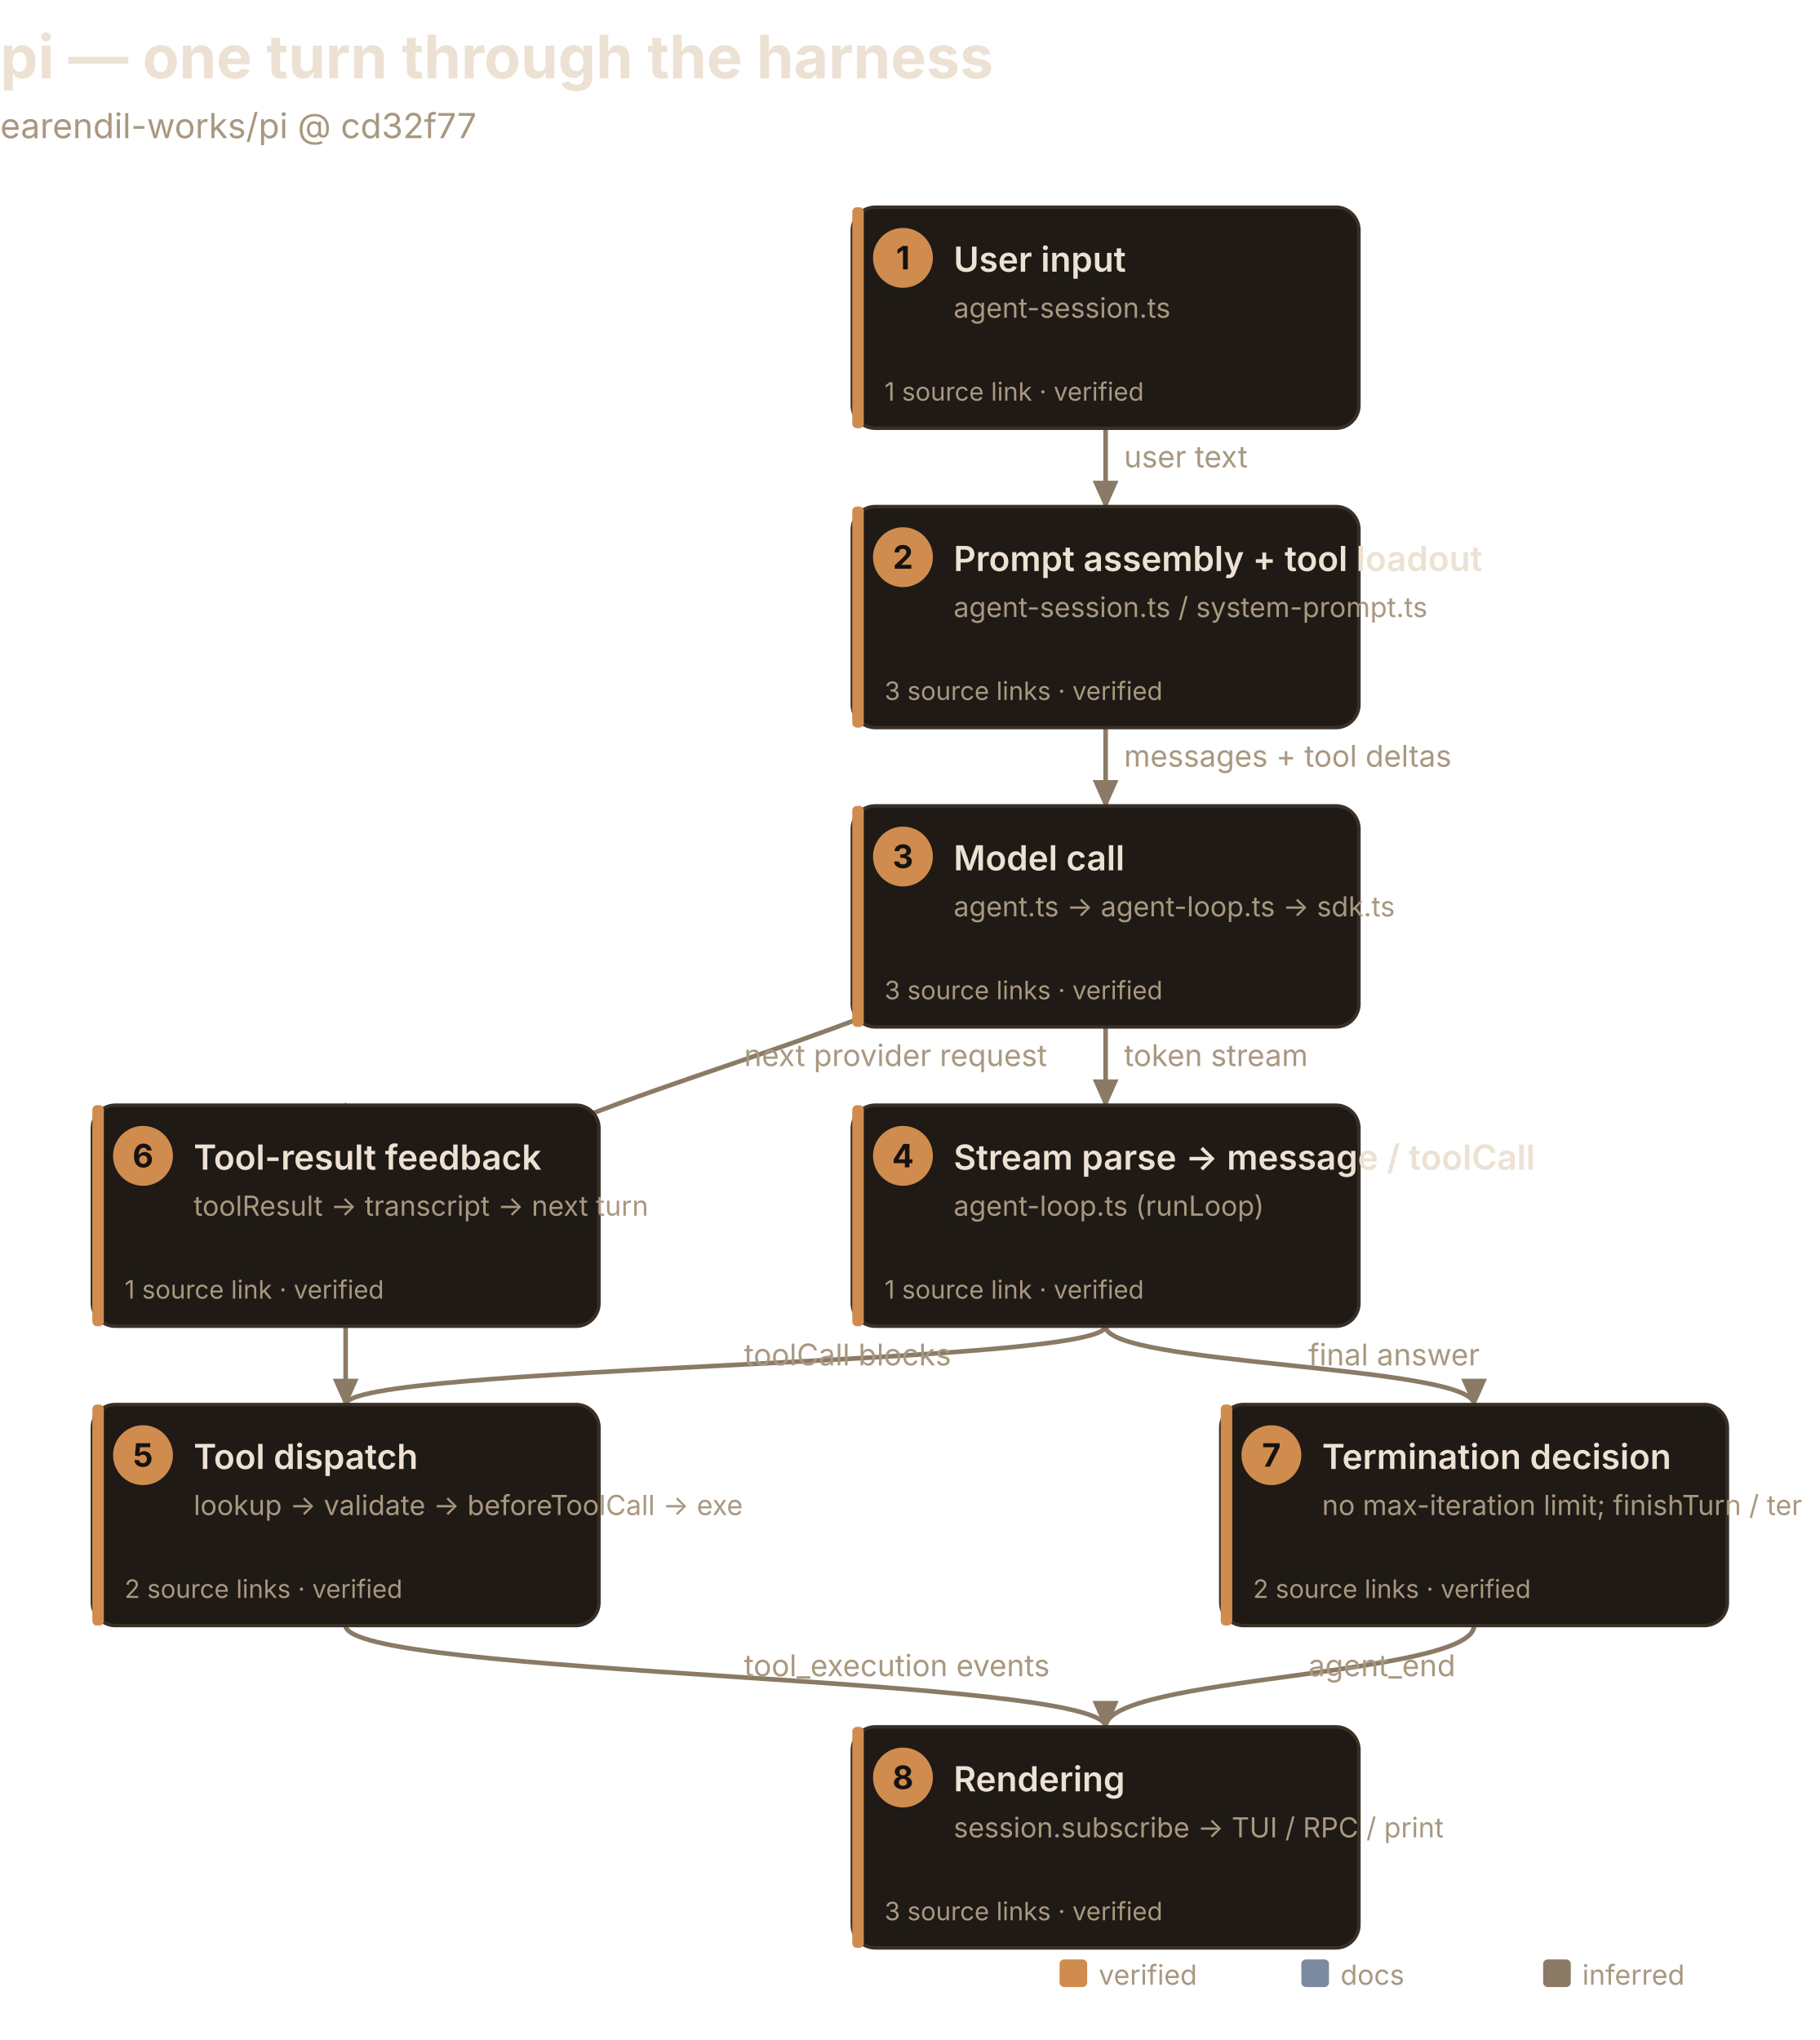
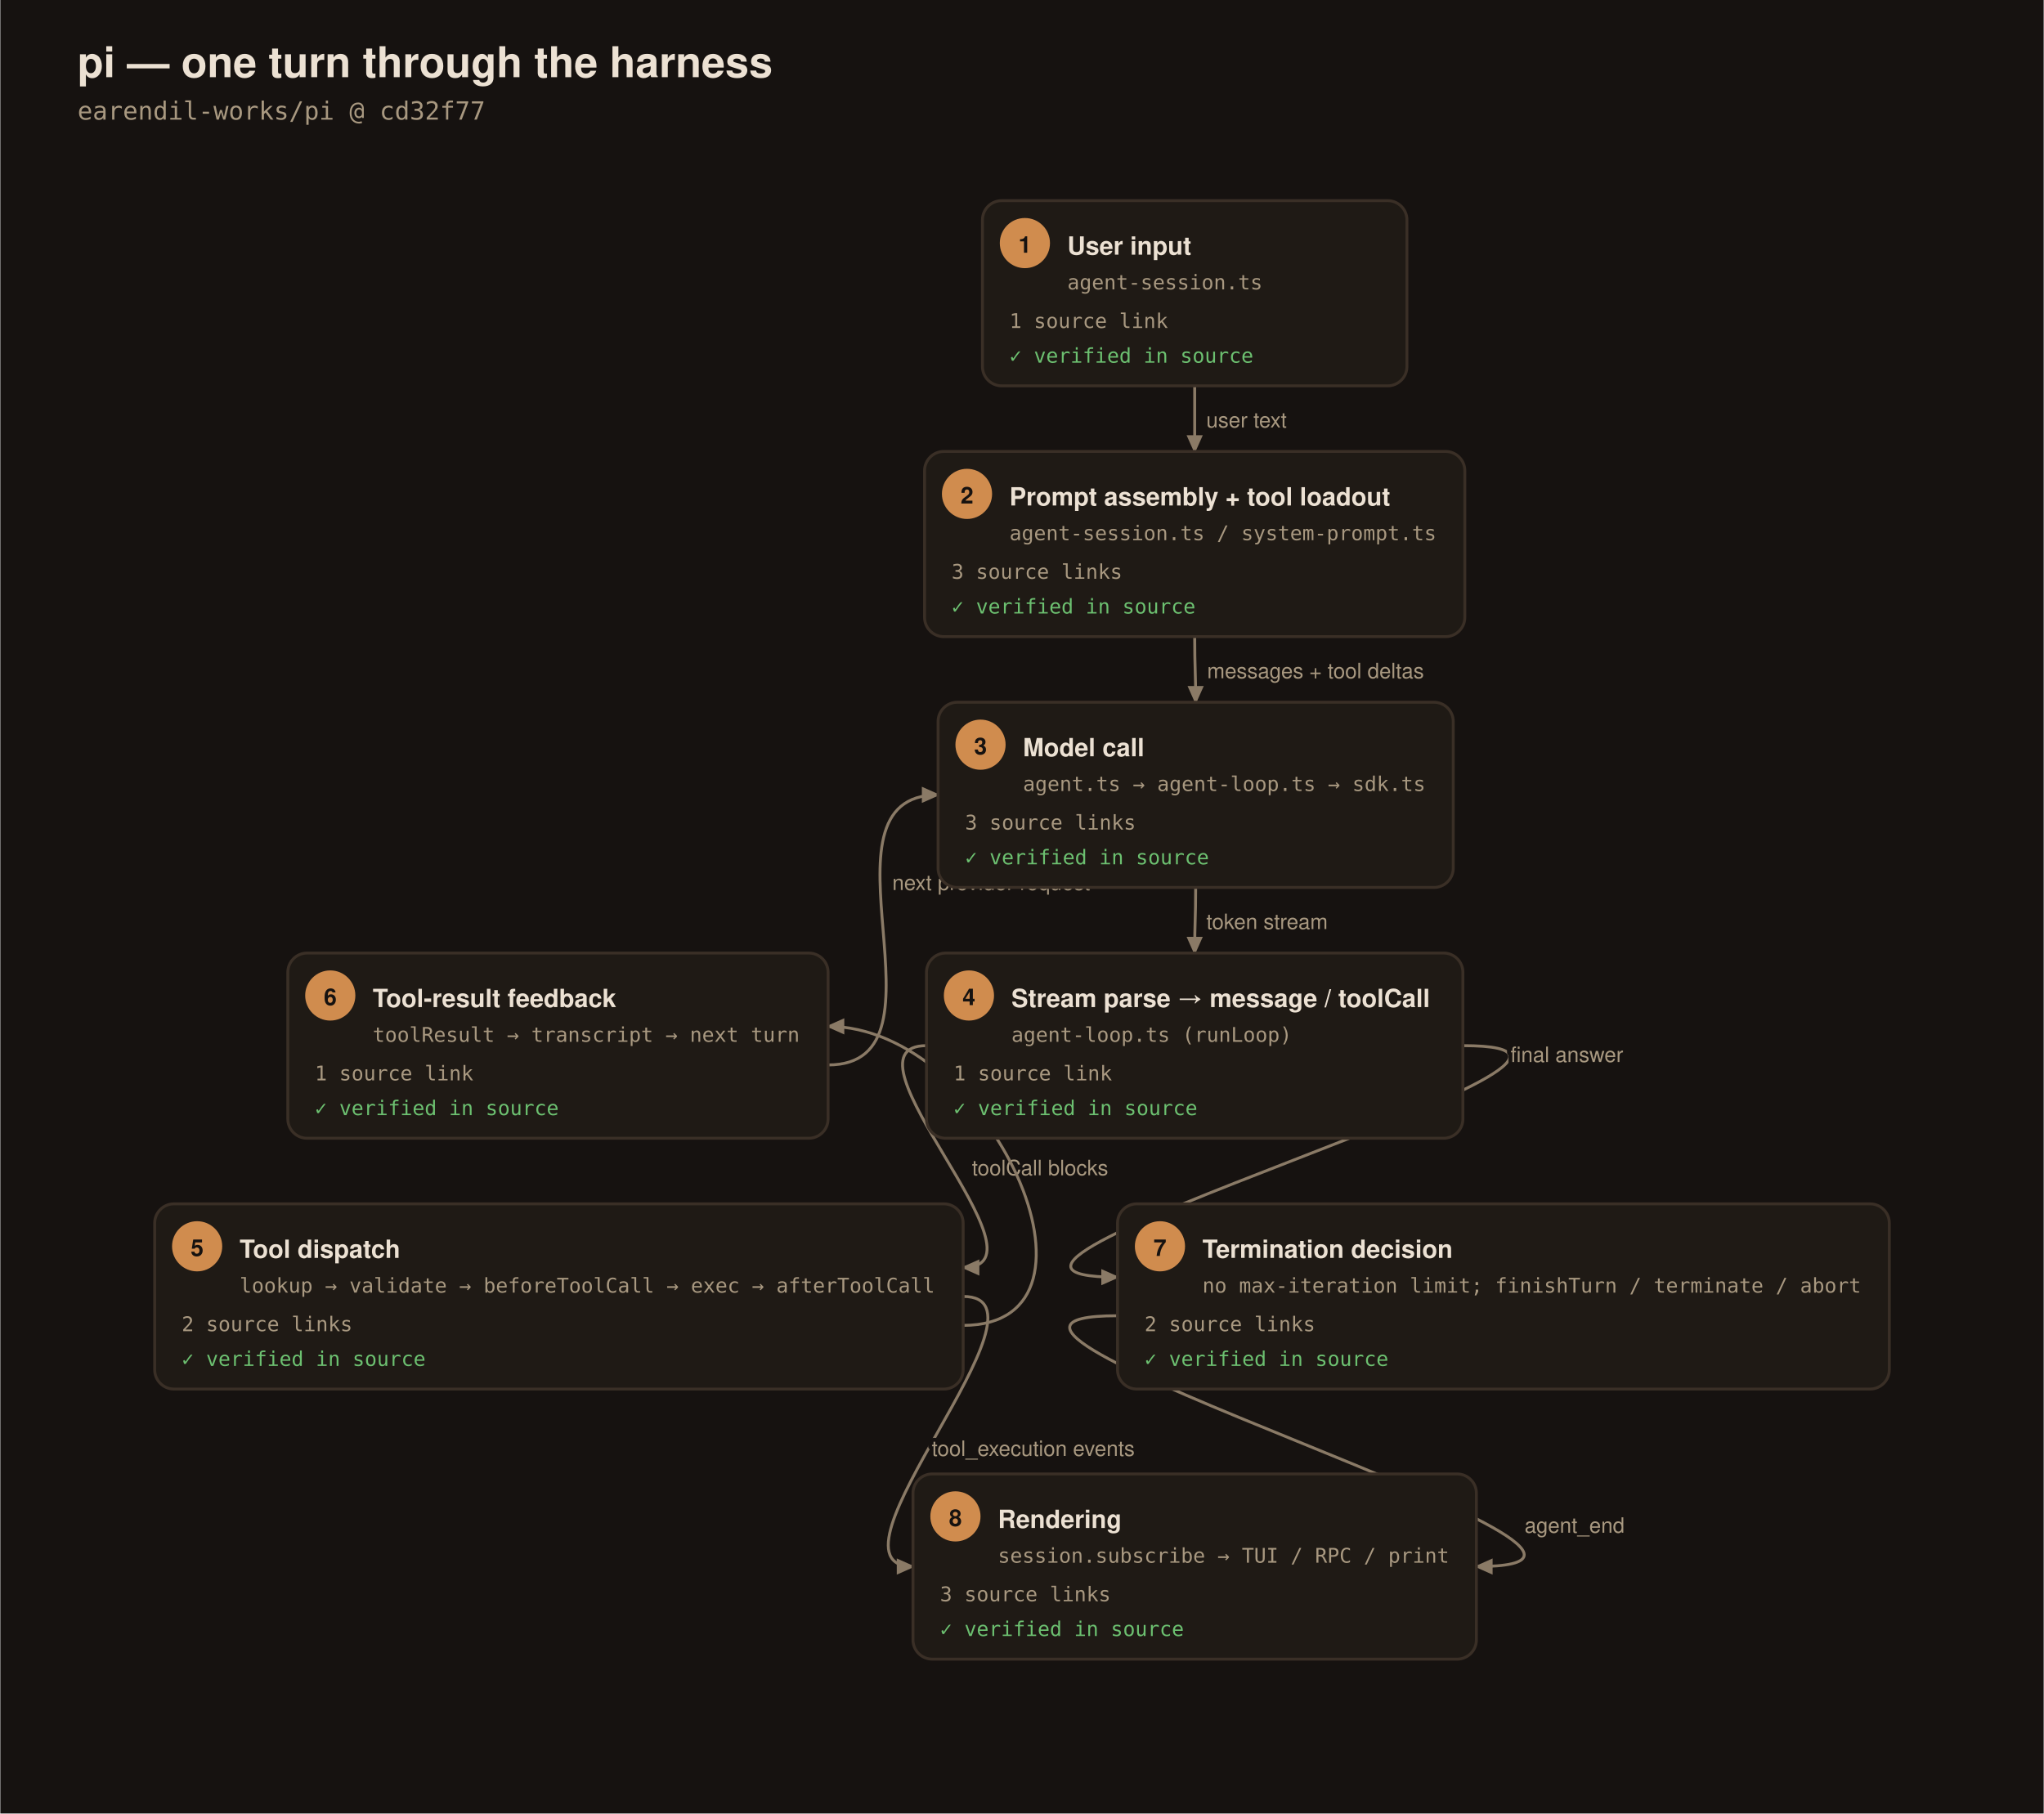
- <svg xmlns="http://www.w3.org/2000/svg" viewBox="-180 -70 790 886" width="1600" height="1794" font-family="system-ui, -apple-system, sans-serif">
+ <svg xmlns="http://www.w3.org/2000/svg" viewBox="-319 -84 1059 940" width="1589" height="1410" font-family="-apple-system, &quot;system-ui&quot;, &quot;Segoe UI&quot;, Helvetica, Arial, sans-serif">
+   <rect x="-319" y="-84" width="1059" height="940" fill="#161210" />
  <defs>
    <marker id="arrow" viewBox="0 0 10 10" refX="8" refY="5" markerWidth="7" markerHeight="7" orient="auto-start-reverse">
      <path d="M 0 1 L 9 5 L 0 9 z" fill="#8a7a66" />
    </marker>
+     <marker id="arrowHl" viewBox="0 0 10 10" refX="8" refY="5" markerWidth="7" markerHeight="7" orient="auto-start-reverse">
+       <path d="M 0 1 L 9 5 L 0 9 z" fill="#d08c4e" />
+     </marker>
  </defs>
-   <text x="-180" y="-36" font-size="26" font-weight="700" fill="#ece1d3">pi — one turn through the harness</text>
-   <text x="-180" y="-10" font-size="15" fill="#a89880">earendil-works/pi @ cd32f77</text>
  <g>
-     <path d="M 300.0 116 C 300.0 133.0, 300.0 133.0, 300.0 150" fill="none" stroke="#8a7a66" stroke-width="2" marker-end="url(#arrow)" />
-     <text x="308.0" y="133.0" font-size="13" fill="#a89880">user text</text>
-     <path d="M 300.0 246 C 300.0 263.0, 300.0 263.0, 300.0 280" fill="none" stroke="#8a7a66" stroke-width="2" marker-end="url(#arrow)" />
-     <text x="308.0" y="263.0" font-size="13" fill="#a89880">messages + tool deltas</text>
-     <path d="M 300.0 376 C 300.0 393.0, 300.0 393.0, 300.0 410" fill="none" stroke="#8a7a66" stroke-width="2" marker-end="url(#arrow)" />
-     <text x="308.0" y="393.0" font-size="13" fill="#a89880">token stream</text>
-     <path d="M 300.0 506 C 300.0 523.0, -30.0 523.0, -30.0 540" fill="none" stroke="#8a7a66" stroke-width="2" marker-end="url(#arrow)" />
-     <text x="143.0" y="523.0" font-size="13" fill="#a89880">toolCall blocks</text>
-     <path d="M 300.0 506 C 300.0 523.0, 460.0 523.0, 460.0 540" fill="none" stroke="#8a7a66" stroke-width="2" marker-end="url(#arrow)" />
-     <text x="388.0" y="523.0" font-size="13" fill="#a89880">final answer</text>
-     <path d="M 460.0 636 C 460.0 658.0, 300.0 658.0, 300.0 680" fill="none" stroke="#8a7a66" stroke-width="2" marker-end="url(#arrow)" />
-     <text x="388.0" y="658.0" font-size="13" fill="#a89880">agent_end</text>
-     <path d="M -30.0 636 C -30.0 658.0, 300.0 658.0, 300.0 680" fill="none" stroke="#8a7a66" stroke-width="2" marker-end="url(#arrow)" />
-     <text x="143.0" y="658.0" font-size="13" fill="#a89880">tool_execution events</text>
-     <path d="M -30.0 636 C -30.0 523.0, -30.0 523.0, -30.0 410" fill="none" stroke="#8a7a66" stroke-width="2" marker-end="url(#arrow)" />
-     <path d="M -30.0 506 C -30.0 393.0, 300.0 393.0, 300.0 280" fill="none" stroke="#8a7a66" stroke-width="2" marker-end="url(#arrow)" />
-     <text x="143.0" y="393.0" font-size="13" fill="#a89880">next provider request</text>
+     <path d="M 300 116 C 300 133, 300 133, 300 150" marker-end="url(#arrow)" fill="none" stroke="rgb(138, 122, 102)" stroke-width="1.5px" stroke-linejoin="miter" paint-order="normal" font-size="16px" font-weight="400" font-family="-apple-system, &quot;system-ui&quot;, &quot;Segoe UI&quot;, Helvetica, Arial, sans-serif" />
+     <text x="306" y="137.568" fill="rgb(168, 152, 128)" stroke="rgb(22, 18, 16)" stroke-width="4px" stroke-linejoin="round" paint-order="stroke" font-size="11px" font-weight="400" font-family="-apple-system, &quot;system-ui&quot;, &quot;Segoe UI&quot;, Helvetica, Arial, sans-serif">user text</text>
+     <path d="M 300 246 C 300 263, 300.5 263, 300.5 280" marker-end="url(#arrow)" fill="none" stroke="rgb(138, 122, 102)" stroke-width="1.5px" stroke-linejoin="miter" paint-order="normal" font-size="16px" font-weight="400" font-family="-apple-system, &quot;system-ui&quot;, &quot;Segoe UI&quot;, Helvetica, Arial, sans-serif" />
+     <text x="306.448" y="267.568" fill="rgb(168, 152, 128)" stroke="rgb(22, 18, 16)" stroke-width="4px" stroke-linejoin="round" paint-order="stroke" font-size="11px" font-weight="400" font-family="-apple-system, &quot;system-ui&quot;, &quot;Segoe UI&quot;, Helvetica, Arial, sans-serif">messages + tool deltas</text>
+     <path d="M 300.5 376 C 300.5 393, 300 393, 300 410" marker-end="url(#arrow)" fill="none" stroke="rgb(138, 122, 102)" stroke-width="1.5px" stroke-linejoin="miter" paint-order="normal" font-size="16px" font-weight="400" font-family="-apple-system, &quot;system-ui&quot;, &quot;Segoe UI&quot;, Helvetica, Arial, sans-serif" />
+     <text x="306.052" y="397.568" fill="rgb(168, 152, 128)" stroke="rgb(22, 18, 16)" stroke-width="4px" stroke-linejoin="round" paint-order="stroke" font-size="11px" font-weight="400" font-family="-apple-system, &quot;system-ui&quot;, &quot;Segoe UI&quot;, Helvetica, Arial, sans-serif">token stream</text>
+     <path d="M 161 458 C 111.5 458, 229.5 573, 180 573" marker-end="url(#arrow)" fill="none" stroke="rgb(138, 122, 102)" stroke-width="1.5px" stroke-linejoin="miter" paint-order="normal" font-size="16px" font-weight="400" font-family="-apple-system, &quot;system-ui&quot;, &quot;Segoe UI&quot;, Helvetica, Arial, sans-serif" />
+     <text x="184.548" y="525.182" fill="rgb(168, 152, 128)" stroke="rgb(22, 18, 16)" stroke-width="4px" stroke-linejoin="round" paint-order="stroke" font-size="11px" font-weight="400" font-family="-apple-system, &quot;system-ui&quot;, &quot;Segoe UI&quot;, Helvetica, Arial, sans-serif">toolCall blocks</text>
+     <path d="M 439 458 C 568.5 458, 130.5 578, 260 578" marker-end="url(#arrow)" fill="none" stroke="rgb(138, 122, 102)" stroke-width="1.5px" stroke-linejoin="miter" paint-order="normal" font-size="16px" font-weight="400" font-family="-apple-system, &quot;system-ui&quot;, &quot;Segoe UI&quot;, Helvetica, Arial, sans-serif" />
+     <text x="463.68" y="466.48" fill="rgb(168, 152, 128)" stroke="rgb(22, 18, 16)" stroke-width="4px" stroke-linejoin="round" paint-order="stroke" font-size="11px" font-weight="400" font-family="-apple-system, &quot;system-ui&quot;, &quot;Segoe UI&quot;, Helvetica, Arial, sans-serif">final answer</text>
+     <path d="M 260 598 C 127 598, 579 728, 446 728" marker-end="url(#arrow)" fill="none" stroke="rgb(138, 122, 102)" stroke-width="1.5px" stroke-linejoin="miter" paint-order="normal" font-size="16px" font-weight="400" font-family="-apple-system, &quot;system-ui&quot;, &quot;Segoe UI&quot;, Helvetica, Arial, sans-serif" />
+     <text x="470.96" y="710.48" fill="rgb(168, 152, 128)" stroke="rgb(22, 18, 16)" stroke-width="4px" stroke-linejoin="round" paint-order="stroke" font-size="11px" font-weight="400" font-family="-apple-system, &quot;system-ui&quot;, &quot;Segoe UI&quot;, Helvetica, Arial, sans-serif">agent_end</text>
+     <path d="M 180 588 C 233 588, 101 728, 154 728" marker-end="url(#arrow)" fill="none" stroke="rgb(138, 122, 102)" stroke-width="1.5px" stroke-linejoin="miter" paint-order="normal" font-size="16px" font-weight="400" font-family="-apple-system, &quot;system-ui&quot;, &quot;Segoe UI&quot;, Helvetica, Arial, sans-serif" />
+     <text x="163.709" y="670.657" fill="rgb(168, 152, 128)" stroke="rgb(22, 18, 16)" stroke-width="4px" stroke-linejoin="round" paint-order="stroke" font-size="11px" font-weight="400" font-family="-apple-system, &quot;system-ui&quot;, &quot;Segoe UI&quot;, Helvetica, Arial, sans-serif">tool_execution events</text>
+     <path d="M 180 603 C 263.95 603, 193.95 448, 110 448" marker-end="url(#arrow)" fill="none" stroke="rgb(138, 122, 102)" stroke-width="1.5px" stroke-linejoin="miter" paint-order="normal" font-size="16px" font-weight="400" font-family="-apple-system, &quot;system-ui&quot;, &quot;Segoe UI&quot;, Helvetica, Arial, sans-serif" />
+     <path d="M 110 468 C 178.5 468, 98.5 328, 167 328" marker-end="url(#arrow)" fill="none" stroke="rgb(138, 122, 102)" stroke-width="1.5px" stroke-linejoin="miter" paint-order="normal" font-size="16px" font-weight="400" font-family="-apple-system, &quot;system-ui&quot;, &quot;Segoe UI&quot;, Helvetica, Arial, sans-serif" />
+     <text x="143.272" y="377.343" fill="rgb(168, 152, 128)" stroke="rgb(22, 18, 16)" stroke-width="4px" stroke-linejoin="round" paint-order="stroke" font-size="11px" font-weight="400" font-family="-apple-system, &quot;system-ui&quot;, &quot;Segoe UI&quot;, Helvetica, Arial, sans-serif">next provider request</text>
  </g>
  <g>
-     <rect x="190" y="20" width="220" height="96" rx="10" fill="#1f1a15" stroke="#3a2f26" stroke-width="1.5" />
-     <rect x="190" y="20" width="5" height="96" rx="2" fill="#d08c4e" />
-     <circle cx="212" cy="42" r="13" fill="#d08c4e" />
-     <text x="212" y="47" text-anchor="middle" font-size="14" font-weight="700" fill="#161210">1</text>
-     <text x="234" y="48" font-size="15" font-weight="600" fill="#ece1d3">User input</text>
-     <text x="234" y="68" font-size="12" fill="#a89880">agent-session.ts</text>
-     <text x="204" y="104" font-size="11" fill="#a89880">1 source link · verified</text>
-     <rect x="190" y="150" width="220" height="96" rx="10" fill="#1f1a15" stroke="#3a2f26" stroke-width="1.5" />
-     <rect x="190" y="150" width="5" height="96" rx="2" fill="#d08c4e" />
-     <circle cx="212" cy="172" r="13" fill="#d08c4e" />
-     <text x="212" y="177" text-anchor="middle" font-size="14" font-weight="700" fill="#161210">2</text>
-     <text x="234" y="178" font-size="15" font-weight="600" fill="#ece1d3">Prompt assembly + tool loadout</text>
-     <text x="234" y="198" font-size="12" fill="#a89880">agent-session.ts / system-prompt.ts</text>
-     <text x="204" y="234" font-size="11" fill="#a89880">3 source links · verified</text>
-     <rect x="190" y="280" width="220" height="96" rx="10" fill="#1f1a15" stroke="#3a2f26" stroke-width="1.5" />
-     <rect x="190" y="280" width="5" height="96" rx="2" fill="#d08c4e" />
-     <circle cx="212" cy="302" r="13" fill="#d08c4e" />
-     <text x="212" y="307" text-anchor="middle" font-size="14" font-weight="700" fill="#161210">3</text>
-     <text x="234" y="308" font-size="15" font-weight="600" fill="#ece1d3">Model call</text>
-     <text x="234" y="328" font-size="12" fill="#a89880">agent.ts → agent-loop.ts → sdk.ts</text>
-     <text x="204" y="364" font-size="11" fill="#a89880">3 source links · verified</text>
-     <rect x="190" y="410" width="220" height="96" rx="10" fill="#1f1a15" stroke="#3a2f26" stroke-width="1.5" />
-     <rect x="190" y="410" width="5" height="96" rx="2" fill="#d08c4e" />
-     <circle cx="212" cy="432" r="13" fill="#d08c4e" />
-     <text x="212" y="437" text-anchor="middle" font-size="14" font-weight="700" fill="#161210">4</text>
-     <text x="234" y="438" font-size="15" font-weight="600" fill="#ece1d3">Stream parse → message / toolCall</text>
-     <text x="234" y="458" font-size="12" fill="#a89880">agent-loop.ts (runLoop)</text>
-     <text x="204" y="494" font-size="11" fill="#a89880">1 source link · verified</text>
-     <rect x="-140" y="540" width="220" height="96" rx="10" fill="#1f1a15" stroke="#3a2f26" stroke-width="1.5" />
-     <rect x="-140" y="540" width="5" height="96" rx="2" fill="#d08c4e" />
-     <circle cx="-118" cy="562" r="13" fill="#d08c4e" />
-     <text x="-118" y="567" text-anchor="middle" font-size="14" font-weight="700" fill="#161210">5</text>
-     <text x="-96" y="568" font-size="15" font-weight="600" fill="#ece1d3">Tool dispatch</text>
-     <text x="-96" y="588" font-size="12" fill="#a89880">lookup → validate → beforeToolCall → exe</text>
-     <text x="-126" y="624" font-size="11" fill="#a89880">2 source links · verified</text>
-     <rect x="350" y="540" width="220" height="96" rx="10" fill="#1f1a15" stroke="#3a2f26" stroke-width="1.5" />
-     <rect x="350" y="540" width="5" height="96" rx="2" fill="#d08c4e" />
-     <circle cx="372" cy="562" r="13" fill="#d08c4e" />
-     <text x="372" y="567" text-anchor="middle" font-size="14" font-weight="700" fill="#161210">7</text>
-     <text x="394" y="568" font-size="15" font-weight="600" fill="#ece1d3">Termination decision</text>
-     <text x="394" y="588" font-size="12" fill="#a89880">no max-iteration limit; finishTurn / ter</text>
-     <text x="364" y="624" font-size="11" fill="#a89880">2 source links · verified</text>
-     <rect x="190" y="680" width="220" height="96" rx="10" fill="#1f1a15" stroke="#3a2f26" stroke-width="1.5" />
-     <rect x="190" y="680" width="5" height="96" rx="2" fill="#d08c4e" />
-     <circle cx="212" cy="702" r="13" fill="#d08c4e" />
-     <text x="212" y="707" text-anchor="middle" font-size="14" font-weight="700" fill="#161210">8</text>
-     <text x="234" y="708" font-size="15" font-weight="600" fill="#ece1d3">Rendering</text>
-     <text x="234" y="728" font-size="12" fill="#a89880">session.subscribe → TUI / RPC / print</text>
-     <text x="204" y="764" font-size="11" fill="#a89880">3 source links · verified</text>
-     <rect x="-140" y="410" width="220" height="96" rx="10" fill="#1f1a15" stroke="#3a2f26" stroke-width="1.5" />
-     <rect x="-140" y="410" width="5" height="96" rx="2" fill="#d08c4e" />
-     <circle cx="-118" cy="432" r="13" fill="#d08c4e" />
-     <text x="-118" y="437" text-anchor="middle" font-size="14" font-weight="700" fill="#161210">6</text>
-     <text x="-96" y="438" font-size="15" font-weight="600" fill="#ece1d3">Tool-result feedback</text>
-     <text x="-96" y="458" font-size="12" fill="#a89880">toolResult → transcript → next turn</text>
-     <text x="-126" y="494" font-size="11" fill="#a89880">1 source link · verified</text>
+     <g class="node">
+       <rect x="190" y="20" width="220" height="96" rx="10" fill="rgb(31, 26, 21)" stroke="rgb(58, 47, 38)" stroke-width="1.5px" stroke-linejoin="miter" paint-order="normal" font-size="16px" font-weight="400" font-family="-apple-system, &quot;system-ui&quot;, &quot;Segoe UI&quot;, Helvetica, Arial, sans-serif" />
+       <circle cx="212" cy="42" r="13" fill="rgb(208, 140, 78)" stroke="none" stroke-width="1px" stroke-linejoin="miter" paint-order="normal" font-size="16px" font-weight="400" font-family="-apple-system, &quot;system-ui&quot;, &quot;Segoe UI&quot;, Helvetica, Arial, sans-serif" />
+       <text x="212" y="47" text-anchor="middle" fill="rgb(22, 18, 16)" stroke="none" stroke-width="1px" stroke-linejoin="miter" paint-order="normal" font-size="12px" font-weight="700" font-family="-apple-system, &quot;system-ui&quot;, &quot;Segoe UI&quot;, Helvetica, Arial, sans-serif">1</text>
+       <text x="234" y="48" fill="rgb(236, 225, 211)" stroke="none" stroke-width="1px" stroke-linejoin="miter" paint-order="normal" font-size="13px" font-weight="600" font-family="-apple-system, &quot;system-ui&quot;, &quot;Segoe UI&quot;, Helvetica, Arial, sans-serif">User input</text>
+       <text x="234" y="66" fill="rgb(168, 152, 128)" stroke="none" stroke-width="1px" stroke-linejoin="miter" paint-order="normal" font-size="10.5px" font-weight="400" font-family="ui-monospace, monospace">agent-session.ts</text>
+       <text x="204" y="86" fill="rgb(168, 152, 128)" stroke="none" stroke-width="1px" stroke-linejoin="miter" paint-order="normal" font-size="10.5px" font-weight="400" font-family="ui-monospace, monospace">1 source link</text>
+       <text x="204" y="104" style="fill: rgb(108, 192, 112);" fill="rgb(108, 192, 112)" stroke="none" stroke-width="1px" stroke-linejoin="miter" paint-order="normal" font-size="10.5px" font-weight="400" font-family="ui-monospace, monospace">✓ verified in source</text>
+     </g>
+     <g class="node">
+       <rect x="160" y="150" width="280" height="96" rx="10" fill="rgb(31, 26, 21)" stroke="rgb(58, 47, 38)" stroke-width="1.5px" stroke-linejoin="miter" paint-order="normal" font-size="16px" font-weight="400" font-family="-apple-system, &quot;system-ui&quot;, &quot;Segoe UI&quot;, Helvetica, Arial, sans-serif" />
+       <circle cx="182" cy="172" r="13" fill="rgb(208, 140, 78)" stroke="none" stroke-width="1px" stroke-linejoin="miter" paint-order="normal" font-size="16px" font-weight="400" font-family="-apple-system, &quot;system-ui&quot;, &quot;Segoe UI&quot;, Helvetica, Arial, sans-serif" />
+       <text x="182" y="177" text-anchor="middle" fill="rgb(22, 18, 16)" stroke="none" stroke-width="1px" stroke-linejoin="miter" paint-order="normal" font-size="12px" font-weight="700" font-family="-apple-system, &quot;system-ui&quot;, &quot;Segoe UI&quot;, Helvetica, Arial, sans-serif">2</text>
+       <text x="204" y="178" fill="rgb(236, 225, 211)" stroke="none" stroke-width="1px" stroke-linejoin="miter" paint-order="normal" font-size="13px" font-weight="600" font-family="-apple-system, &quot;system-ui&quot;, &quot;Segoe UI&quot;, Helvetica, Arial, sans-serif">Prompt assembly + tool loadout</text>
+       <text x="204" y="196" fill="rgb(168, 152, 128)" stroke="none" stroke-width="1px" stroke-linejoin="miter" paint-order="normal" font-size="10.5px" font-weight="400" font-family="ui-monospace, monospace">agent-session.ts / system-prompt.ts</text>
+       <text x="174" y="216" fill="rgb(168, 152, 128)" stroke="none" stroke-width="1px" stroke-linejoin="miter" paint-order="normal" font-size="10.5px" font-weight="400" font-family="ui-monospace, monospace">3 source links</text>
+       <text x="174" y="234" style="fill: rgb(108, 192, 112);" fill="rgb(108, 192, 112)" stroke="none" stroke-width="1px" stroke-linejoin="miter" paint-order="normal" font-size="10.5px" font-weight="400" font-family="ui-monospace, monospace">✓ verified in source</text>
+     </g>
+     <g class="node">
+       <rect x="167" y="280" width="267" height="96" rx="10" fill="rgb(31, 26, 21)" stroke="rgb(58, 47, 38)" stroke-width="1.5px" stroke-linejoin="miter" paint-order="normal" font-size="16px" font-weight="400" font-family="-apple-system, &quot;system-ui&quot;, &quot;Segoe UI&quot;, Helvetica, Arial, sans-serif" />
+       <circle cx="189" cy="302" r="13" fill="rgb(208, 140, 78)" stroke="none" stroke-width="1px" stroke-linejoin="miter" paint-order="normal" font-size="16px" font-weight="400" font-family="-apple-system, &quot;system-ui&quot;, &quot;Segoe UI&quot;, Helvetica, Arial, sans-serif" />
+       <text x="189" y="307" text-anchor="middle" fill="rgb(22, 18, 16)" stroke="none" stroke-width="1px" stroke-linejoin="miter" paint-order="normal" font-size="12px" font-weight="700" font-family="-apple-system, &quot;system-ui&quot;, &quot;Segoe UI&quot;, Helvetica, Arial, sans-serif">3</text>
+       <text x="211" y="308" fill="rgb(236, 225, 211)" stroke="none" stroke-width="1px" stroke-linejoin="miter" paint-order="normal" font-size="13px" font-weight="600" font-family="-apple-system, &quot;system-ui&quot;, &quot;Segoe UI&quot;, Helvetica, Arial, sans-serif">Model call</text>
+       <text x="211" y="326" fill="rgb(168, 152, 128)" stroke="none" stroke-width="1px" stroke-linejoin="miter" paint-order="normal" font-size="10.5px" font-weight="400" font-family="ui-monospace, monospace">agent.ts → agent-loop.ts → sdk.ts</text>
+       <text x="181" y="346" fill="rgb(168, 152, 128)" stroke="none" stroke-width="1px" stroke-linejoin="miter" paint-order="normal" font-size="10.5px" font-weight="400" font-family="ui-monospace, monospace">3 source links</text>
+       <text x="181" y="364" style="fill: rgb(108, 192, 112);" fill="rgb(108, 192, 112)" stroke="none" stroke-width="1px" stroke-linejoin="miter" paint-order="normal" font-size="10.5px" font-weight="400" font-family="ui-monospace, monospace">✓ verified in source</text>
+     </g>
+     <g class="node">
+       <rect x="161" y="410" width="278" height="96" rx="10" fill="rgb(31, 26, 21)" stroke="rgb(58, 47, 38)" stroke-width="1.5px" stroke-linejoin="miter" paint-order="normal" font-size="16px" font-weight="400" font-family="-apple-system, &quot;system-ui&quot;, &quot;Segoe UI&quot;, Helvetica, Arial, sans-serif" />
+       <circle cx="183" cy="432" r="13" fill="rgb(208, 140, 78)" stroke="none" stroke-width="1px" stroke-linejoin="miter" paint-order="normal" font-size="16px" font-weight="400" font-family="-apple-system, &quot;system-ui&quot;, &quot;Segoe UI&quot;, Helvetica, Arial, sans-serif" />
+       <text x="183" y="437" text-anchor="middle" fill="rgb(22, 18, 16)" stroke="none" stroke-width="1px" stroke-linejoin="miter" paint-order="normal" font-size="12px" font-weight="700" font-family="-apple-system, &quot;system-ui&quot;, &quot;Segoe UI&quot;, Helvetica, Arial, sans-serif">4</text>
+       <text x="205" y="438" fill="rgb(236, 225, 211)" stroke="none" stroke-width="1px" stroke-linejoin="miter" paint-order="normal" font-size="13px" font-weight="600" font-family="-apple-system, &quot;system-ui&quot;, &quot;Segoe UI&quot;, Helvetica, Arial, sans-serif">Stream parse → message / toolCall</text>
+       <text x="205" y="456" fill="rgb(168, 152, 128)" stroke="none" stroke-width="1px" stroke-linejoin="miter" paint-order="normal" font-size="10.5px" font-weight="400" font-family="ui-monospace, monospace">agent-loop.ts (runLoop)</text>
+       <text x="175" y="476" fill="rgb(168, 152, 128)" stroke="none" stroke-width="1px" stroke-linejoin="miter" paint-order="normal" font-size="10.5px" font-weight="400" font-family="ui-monospace, monospace">1 source link</text>
+       <text x="175" y="494" style="fill: rgb(108, 192, 112);" fill="rgb(108, 192, 112)" stroke="none" stroke-width="1px" stroke-linejoin="miter" paint-order="normal" font-size="10.5px" font-weight="400" font-family="ui-monospace, monospace">✓ verified in source</text>
+     </g>
+     <g class="node">
+       <rect x="-239" y="540" width="419" height="96" rx="10" fill="rgb(31, 26, 21)" stroke="rgb(58, 47, 38)" stroke-width="1.5px" stroke-linejoin="miter" paint-order="normal" font-size="16px" font-weight="400" font-family="-apple-system, &quot;system-ui&quot;, &quot;Segoe UI&quot;, Helvetica, Arial, sans-serif" />
+       <circle cx="-217" cy="562" r="13" fill="rgb(208, 140, 78)" stroke="none" stroke-width="1px" stroke-linejoin="miter" paint-order="normal" font-size="16px" font-weight="400" font-family="-apple-system, &quot;system-ui&quot;, &quot;Segoe UI&quot;, Helvetica, Arial, sans-serif" />
+       <text x="-217" y="567" text-anchor="middle" fill="rgb(22, 18, 16)" stroke="none" stroke-width="1px" stroke-linejoin="miter" paint-order="normal" font-size="12px" font-weight="700" font-family="-apple-system, &quot;system-ui&quot;, &quot;Segoe UI&quot;, Helvetica, Arial, sans-serif">5</text>
+       <text x="-195" y="568" fill="rgb(236, 225, 211)" stroke="none" stroke-width="1px" stroke-linejoin="miter" paint-order="normal" font-size="13px" font-weight="600" font-family="-apple-system, &quot;system-ui&quot;, &quot;Segoe UI&quot;, Helvetica, Arial, sans-serif">Tool dispatch</text>
+       <text x="-195" y="586" fill="rgb(168, 152, 128)" stroke="none" stroke-width="1px" stroke-linejoin="miter" paint-order="normal" font-size="10.5px" font-weight="400" font-family="ui-monospace, monospace">lookup → validate → beforeToolCall → exec → afterToolCall</text>
+       <text x="-225" y="606" fill="rgb(168, 152, 128)" stroke="none" stroke-width="1px" stroke-linejoin="miter" paint-order="normal" font-size="10.5px" font-weight="400" font-family="ui-monospace, monospace">2 source links</text>
+       <text x="-225" y="624" style="fill: rgb(108, 192, 112);" fill="rgb(108, 192, 112)" stroke="none" stroke-width="1px" stroke-linejoin="miter" paint-order="normal" font-size="10.5px" font-weight="400" font-family="ui-monospace, monospace">✓ verified in source</text>
+     </g>
+     <g class="node">
+       <rect x="260" y="540" width="400" height="96" rx="10" fill="rgb(31, 26, 21)" stroke="rgb(58, 47, 38)" stroke-width="1.5px" stroke-linejoin="miter" paint-order="normal" font-size="16px" font-weight="400" font-family="-apple-system, &quot;system-ui&quot;, &quot;Segoe UI&quot;, Helvetica, Arial, sans-serif" />
+       <circle cx="282" cy="562" r="13" fill="rgb(208, 140, 78)" stroke="none" stroke-width="1px" stroke-linejoin="miter" paint-order="normal" font-size="16px" font-weight="400" font-family="-apple-system, &quot;system-ui&quot;, &quot;Segoe UI&quot;, Helvetica, Arial, sans-serif" />
+       <text x="282" y="567" text-anchor="middle" fill="rgb(22, 18, 16)" stroke="none" stroke-width="1px" stroke-linejoin="miter" paint-order="normal" font-size="12px" font-weight="700" font-family="-apple-system, &quot;system-ui&quot;, &quot;Segoe UI&quot;, Helvetica, Arial, sans-serif">7</text>
+       <text x="304" y="568" fill="rgb(236, 225, 211)" stroke="none" stroke-width="1px" stroke-linejoin="miter" paint-order="normal" font-size="13px" font-weight="600" font-family="-apple-system, &quot;system-ui&quot;, &quot;Segoe UI&quot;, Helvetica, Arial, sans-serif">Termination decision</text>
+       <text x="304" y="586" fill="rgb(168, 152, 128)" stroke="none" stroke-width="1px" stroke-linejoin="miter" paint-order="normal" font-size="10.5px" font-weight="400" font-family="ui-monospace, monospace">no max-iteration limit; finishTurn / terminate / abort</text>
+       <text x="274" y="606" fill="rgb(168, 152, 128)" stroke="none" stroke-width="1px" stroke-linejoin="miter" paint-order="normal" font-size="10.5px" font-weight="400" font-family="ui-monospace, monospace">2 source links</text>
+       <text x="274" y="624" style="fill: rgb(108, 192, 112);" fill="rgb(108, 192, 112)" stroke="none" stroke-width="1px" stroke-linejoin="miter" paint-order="normal" font-size="10.5px" font-weight="400" font-family="ui-monospace, monospace">✓ verified in source</text>
+     </g>
+     <g class="node">
+       <rect x="154" y="680" width="292" height="96" rx="10" fill="rgb(31, 26, 21)" stroke="rgb(58, 47, 38)" stroke-width="1.5px" stroke-linejoin="miter" paint-order="normal" font-size="16px" font-weight="400" font-family="-apple-system, &quot;system-ui&quot;, &quot;Segoe UI&quot;, Helvetica, Arial, sans-serif" />
+       <circle cx="176" cy="702" r="13" fill="rgb(208, 140, 78)" stroke="none" stroke-width="1px" stroke-linejoin="miter" paint-order="normal" font-size="16px" font-weight="400" font-family="-apple-system, &quot;system-ui&quot;, &quot;Segoe UI&quot;, Helvetica, Arial, sans-serif" />
+       <text x="176" y="707" text-anchor="middle" fill="rgb(22, 18, 16)" stroke="none" stroke-width="1px" stroke-linejoin="miter" paint-order="normal" font-size="12px" font-weight="700" font-family="-apple-system, &quot;system-ui&quot;, &quot;Segoe UI&quot;, Helvetica, Arial, sans-serif">8</text>
+       <text x="198" y="708" fill="rgb(236, 225, 211)" stroke="none" stroke-width="1px" stroke-linejoin="miter" paint-order="normal" font-size="13px" font-weight="600" font-family="-apple-system, &quot;system-ui&quot;, &quot;Segoe UI&quot;, Helvetica, Arial, sans-serif">Rendering</text>
+       <text x="198" y="726" fill="rgb(168, 152, 128)" stroke="none" stroke-width="1px" stroke-linejoin="miter" paint-order="normal" font-size="10.5px" font-weight="400" font-family="ui-monospace, monospace">session.subscribe → TUI / RPC / print</text>
+       <text x="168" y="746" fill="rgb(168, 152, 128)" stroke="none" stroke-width="1px" stroke-linejoin="miter" paint-order="normal" font-size="10.5px" font-weight="400" font-family="ui-monospace, monospace">3 source links</text>
+       <text x="168" y="764" style="fill: rgb(108, 192, 112);" fill="rgb(108, 192, 112)" stroke="none" stroke-width="1px" stroke-linejoin="miter" paint-order="normal" font-size="10.5px" font-weight="400" font-family="ui-monospace, monospace">✓ verified in source</text>
+     </g>
+     <g class="node">
+       <rect x="-170" y="410" width="280" height="96" rx="10" fill="rgb(31, 26, 21)" stroke="rgb(58, 47, 38)" stroke-width="1.5px" stroke-linejoin="miter" paint-order="normal" font-size="16px" font-weight="400" font-family="-apple-system, &quot;system-ui&quot;, &quot;Segoe UI&quot;, Helvetica, Arial, sans-serif" />
+       <circle cx="-148" cy="432" r="13" fill="rgb(208, 140, 78)" stroke="none" stroke-width="1px" stroke-linejoin="miter" paint-order="normal" font-size="16px" font-weight="400" font-family="-apple-system, &quot;system-ui&quot;, &quot;Segoe UI&quot;, Helvetica, Arial, sans-serif" />
+       <text x="-148" y="437" text-anchor="middle" fill="rgb(22, 18, 16)" stroke="none" stroke-width="1px" stroke-linejoin="miter" paint-order="normal" font-size="12px" font-weight="700" font-family="-apple-system, &quot;system-ui&quot;, &quot;Segoe UI&quot;, Helvetica, Arial, sans-serif">6</text>
+       <text x="-126" y="438" fill="rgb(236, 225, 211)" stroke="none" stroke-width="1px" stroke-linejoin="miter" paint-order="normal" font-size="13px" font-weight="600" font-family="-apple-system, &quot;system-ui&quot;, &quot;Segoe UI&quot;, Helvetica, Arial, sans-serif">Tool-result feedback</text>
+       <text x="-126" y="456" fill="rgb(168, 152, 128)" stroke="none" stroke-width="1px" stroke-linejoin="miter" paint-order="normal" font-size="10.5px" font-weight="400" font-family="ui-monospace, monospace">toolResult → transcript → next turn</text>
+       <text x="-156" y="476" fill="rgb(168, 152, 128)" stroke="none" stroke-width="1px" stroke-linejoin="miter" paint-order="normal" font-size="10.5px" font-weight="400" font-family="ui-monospace, monospace">1 source link</text>
+       <text x="-156" y="494" style="fill: rgb(108, 192, 112);" fill="rgb(108, 192, 112)" stroke="none" stroke-width="1px" stroke-linejoin="miter" paint-order="normal" font-size="10.5px" font-weight="400" font-family="ui-monospace, monospace">✓ verified in source</text>
+     </g>
  </g>
-   <g font-size="12" fill="#a89880">
-     <rect x="280" y="781" width="12" height="12" rx="2" fill="#d08c4e" />
-     <text x="297" y="792">verified</text>
-     <rect x="385" y="781" width="12" height="12" rx="2" fill="#7c8aa0" />
-     <text x="402" y="792">docs</text>
-     <rect x="490" y="781" width="12" height="12" rx="2" fill="#8a7a66" />
-     <text x="507" y="792">inferred</text>
-   </g>
+   <text x="-279" y="-44" fill="#ece1d3" font-size="22" font-weight="600" font-family="-apple-system, &quot;system-ui&quot;, &quot;Segoe UI&quot;, Helvetica, Arial, sans-serif">pi — one turn through the harness</text>
+   <text x="-279" y="-22" fill="#a89880" font-size="13" font-family="ui-monospace, monospace">earendil-works/pi @ cd32f77</text>
</svg>
